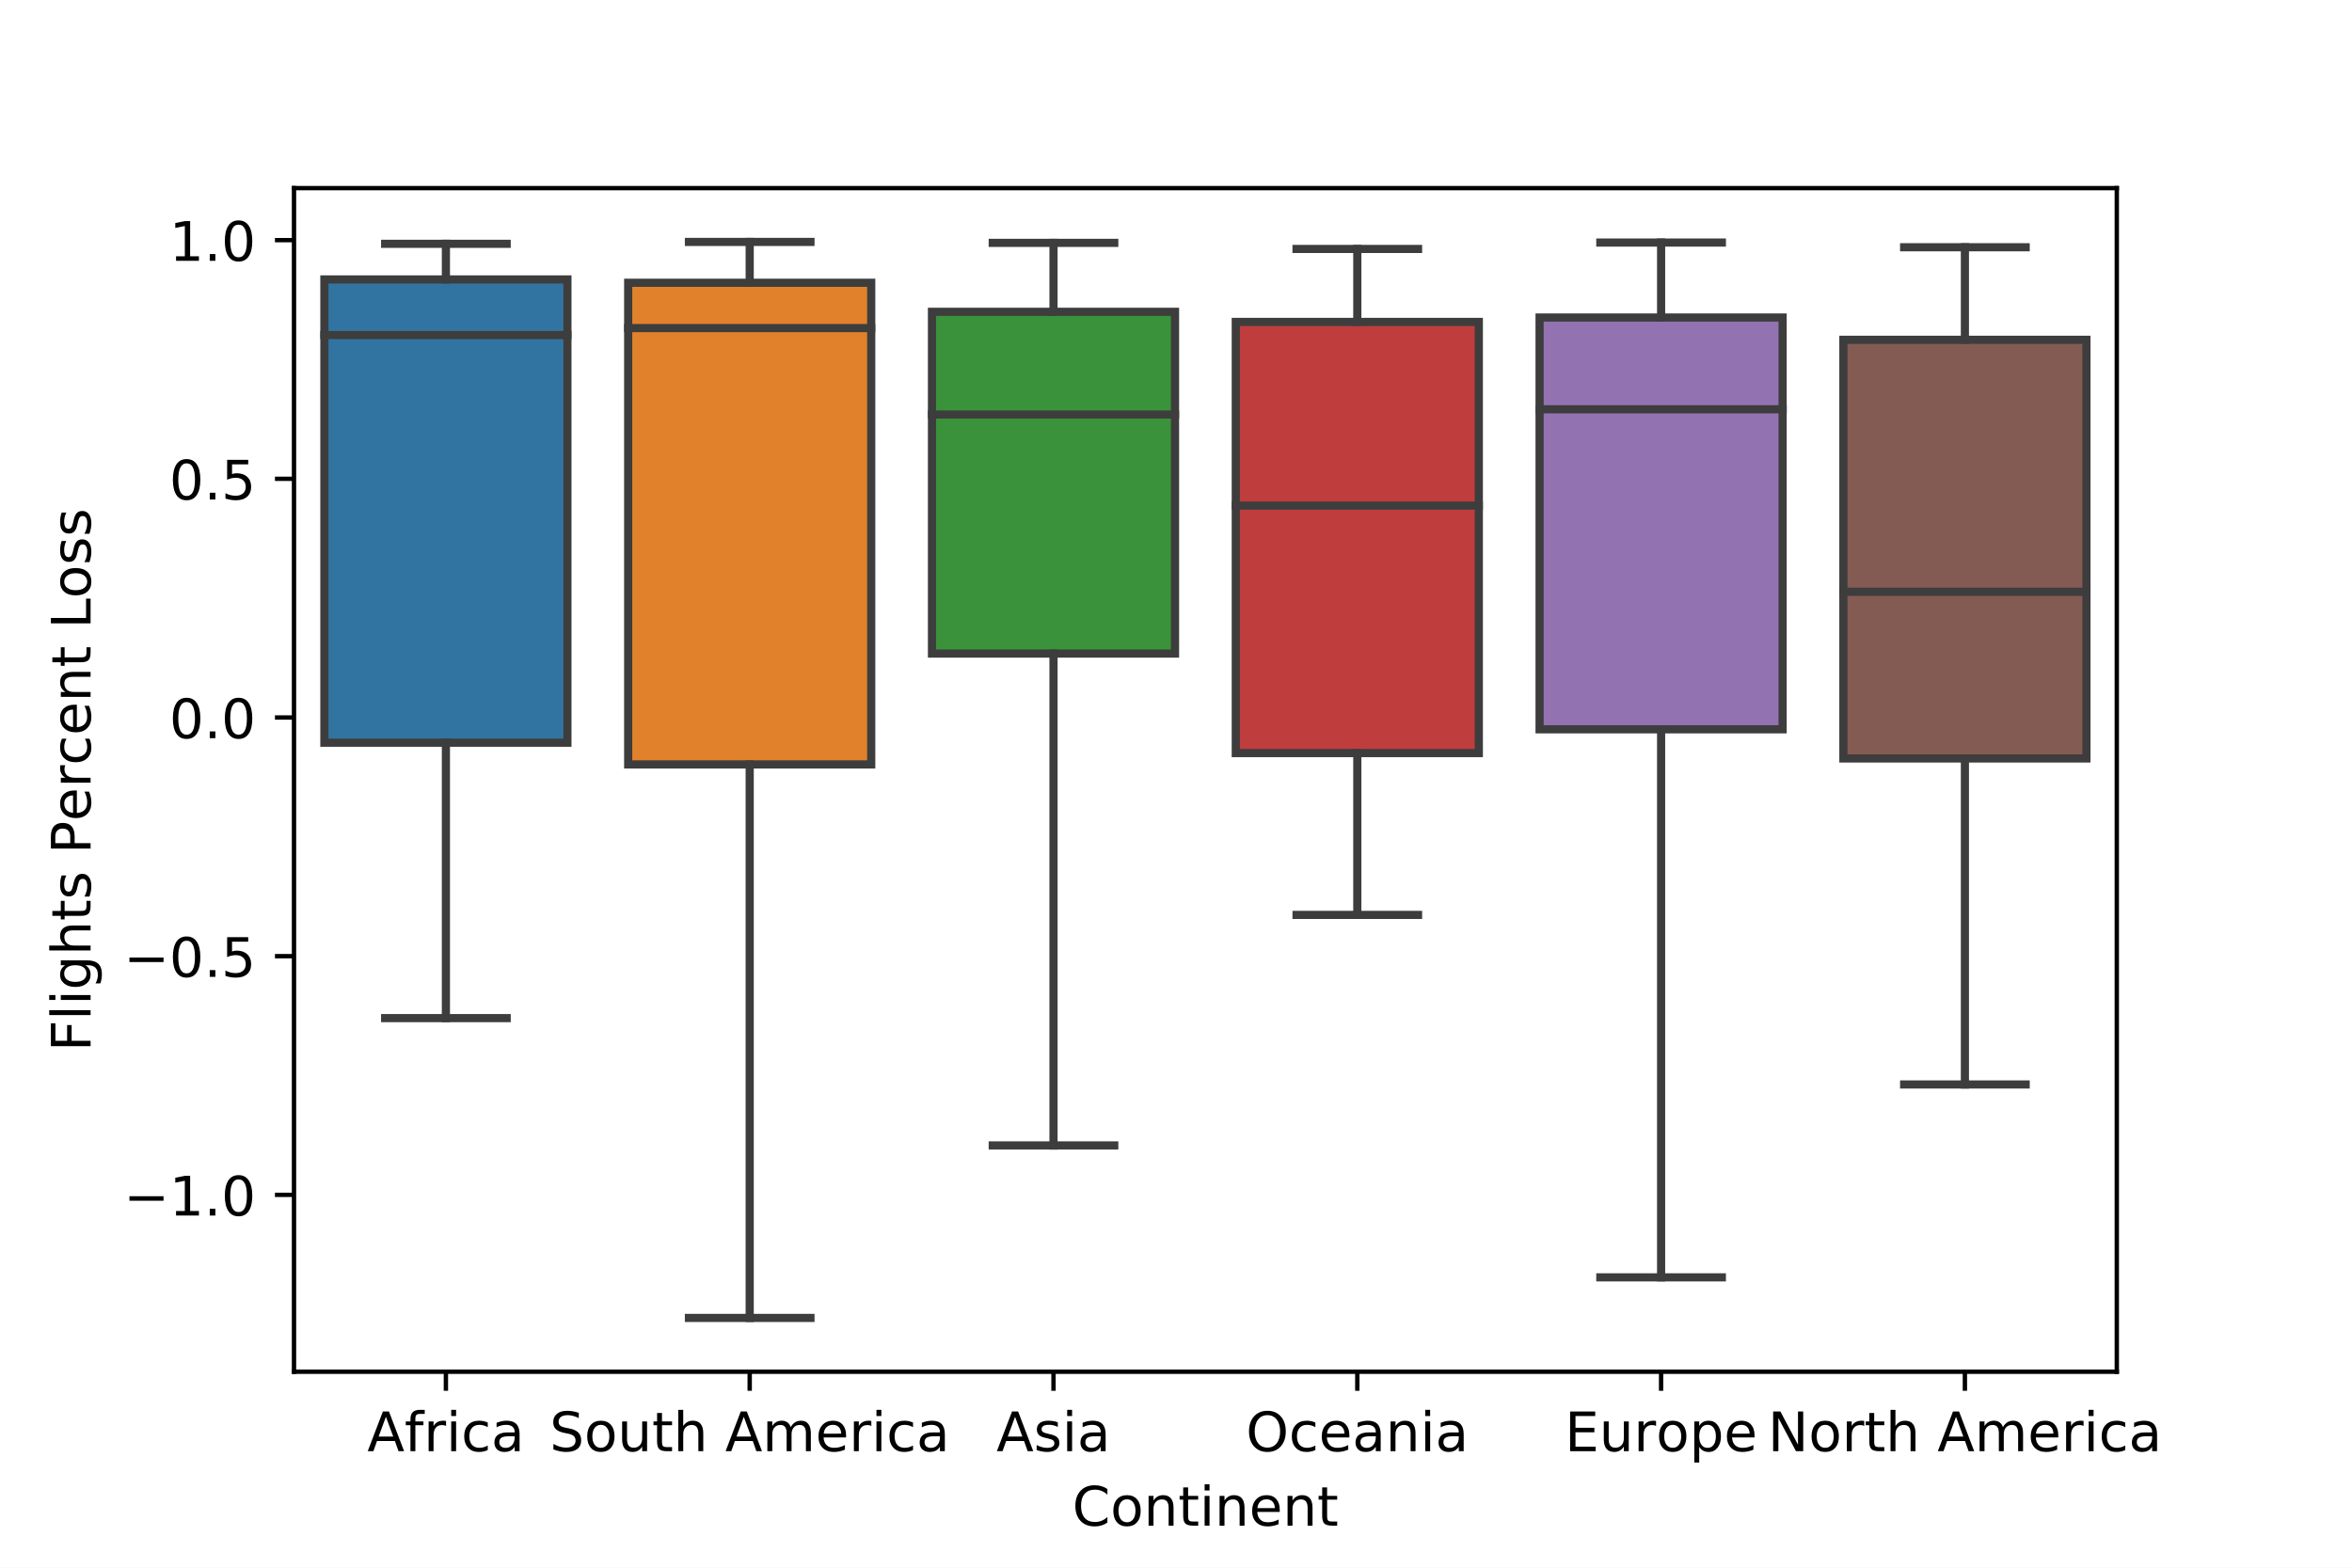
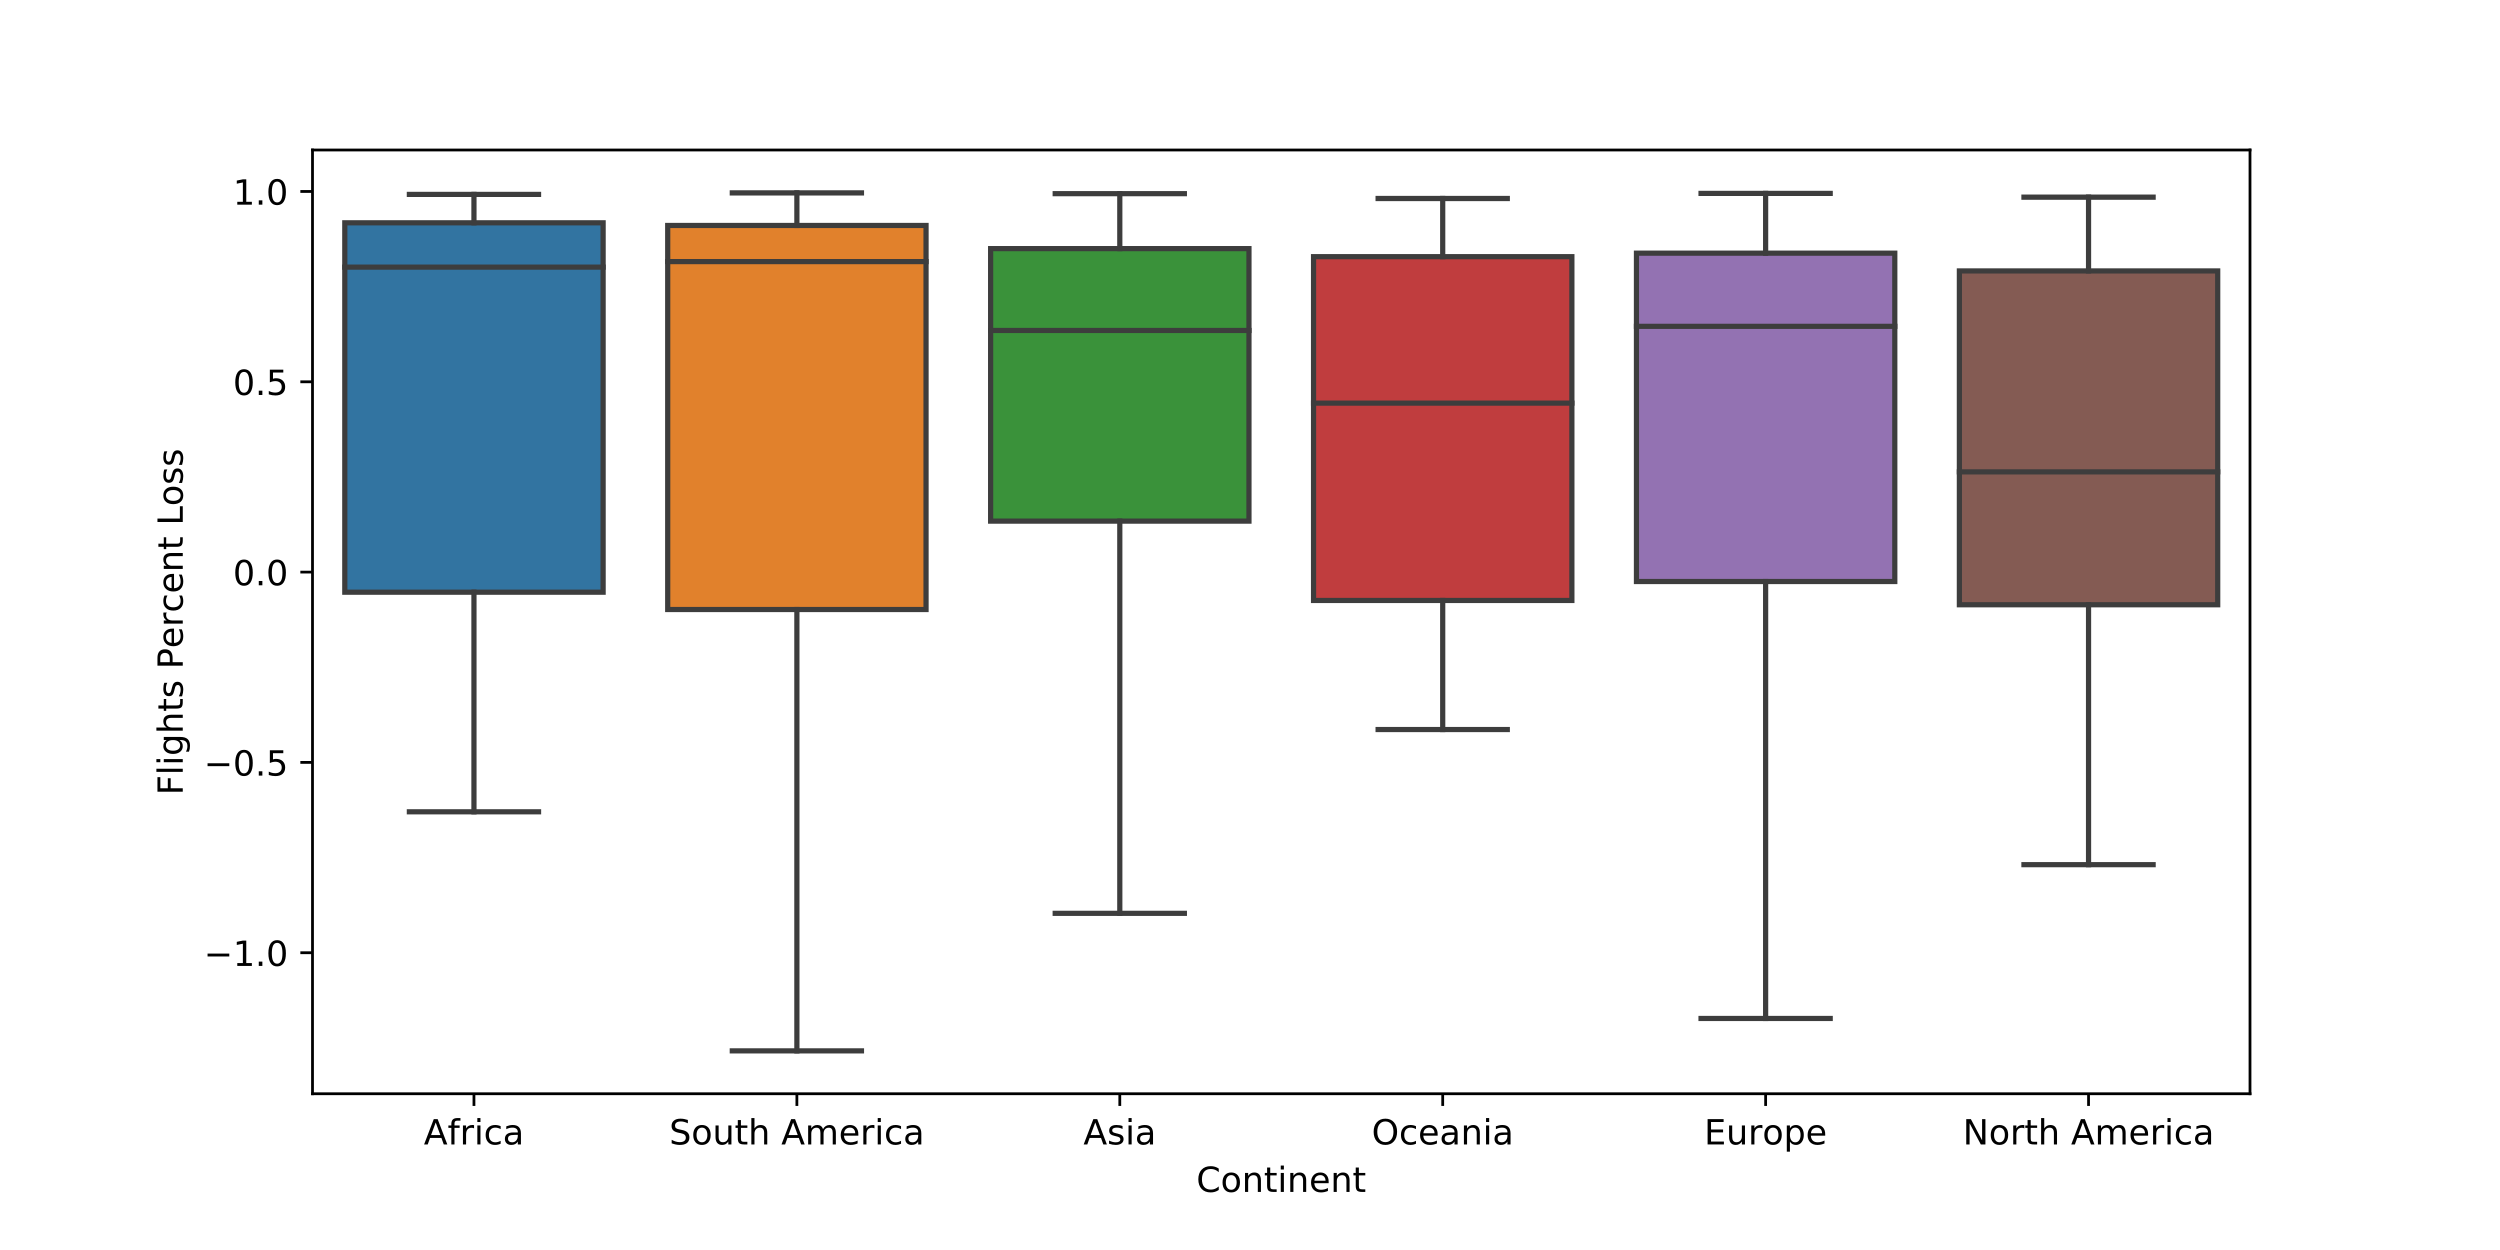
- <svg xmlns="http://www.w3.org/2000/svg" xmlns:xlink="http://www.w3.org/1999/xlink" height="288pt" version="1.1" viewBox="0 0 432 288" width="432pt">
+ <svg xmlns="http://www.w3.org/2000/svg" xmlns:xlink="http://www.w3.org/1999/xlink" height="360pt" version="1.1" viewBox="0 0 720 360" width="720pt">
  <defs>
    <style type="text/css">
*{stroke-linecap:butt;stroke-linejoin:round;}
  </style>
  </defs>
  <g id="figure_1">
    <g id="patch_1">
-       <path d="M 0 288  L 432 288  L 432 0  L 0 0  z " style="fill:#ffffff;" />
+       <path d="M 0 360  L 720 360  L 720 0  L 0 0  z " style="fill:#ffffff;" />
    </g>
    <g id="axes_1">
      <g id="patch_2">
-         <path d="M 54 252  L 388.8 252  L 388.8 34.56  L 54 34.56  z " style="fill:#ffffff;" />
+         <path d="M 90 315  L 648 315  L 648 43.2  L 90 43.2  z " style="fill:#ffffff;" />
      </g>
      <g id="patch_3">
-         <path clip-path="url(#p1cabce464f)" d="M 59.58 136.444  L 104.22 136.444  L 104.22 51.335  L 59.58 51.335  L 59.58 136.444  z " style="fill:#3274a1;stroke:#3d3d3d;stroke-linejoin:miter;stroke-width:1.5;" />
+         <path clip-path="url(#p21677645a9)" d="M 99.3 170.555  L 173.7 170.555  L 173.7 64.168  L 99.3 64.168  L 99.3 170.555  z " style="fill:#3274a1;stroke:#3d3d3d;stroke-linejoin:miter;stroke-width:1.5;" />
      </g>
      <g id="patch_4">
-         <path clip-path="url(#p1cabce464f)" d="M 115.38 140.431  L 160.02 140.431  L 160.02 51.947  L 115.38 51.947  L 115.38 140.431  z " style="fill:#e1812c;stroke:#3d3d3d;stroke-linejoin:miter;stroke-width:1.5;" />
+         <path clip-path="url(#p21677645a9)" d="M 192.3 175.539  L 266.7 175.539  L 266.7 64.934  L 192.3 64.934  L 192.3 175.539  z " style="fill:#e1812c;stroke:#3d3d3d;stroke-linejoin:miter;stroke-width:1.5;" />
      </g>
      <g id="patch_5">
-         <path clip-path="url(#p1cabce464f)" d="M 171.18 120.067  L 215.82 120.067  L 215.82 57.282  L 171.18 57.282  L 171.18 120.067  z " style="fill:#3a923a;stroke:#3d3d3d;stroke-linejoin:miter;stroke-width:1.5;" />
+         <path clip-path="url(#p21677645a9)" d="M 285.3 150.084  L 359.7 150.084  L 359.7 71.603  L 285.3 71.603  L 285.3 150.084  z " style="fill:#3a923a;stroke:#3d3d3d;stroke-linejoin:miter;stroke-width:1.5;" />
      </g>
      <g id="patch_6">
-         <path clip-path="url(#p1cabce464f)" d="M 226.98 138.348  L 271.62 138.348  L 271.62 59.139  L 226.98 59.139  L 226.98 138.348  z " style="fill:#c03d3e;stroke:#3d3d3d;stroke-linejoin:miter;stroke-width:1.5;" />
+         <path clip-path="url(#p21677645a9)" d="M 378.3 172.935  L 452.7 172.935  L 452.7 73.923  L 378.3 73.923  L 378.3 172.935  z " style="fill:#c03d3e;stroke:#3d3d3d;stroke-linejoin:miter;stroke-width:1.5;" />
      </g>
      <g id="patch_7">
-         <path clip-path="url(#p1cabce464f)" d="M 282.78 133.982  L 327.42 133.982  L 327.42 58.33  L 282.78 58.33  L 282.78 133.982  z " style="fill:#9372b2;stroke:#3d3d3d;stroke-linejoin:miter;stroke-width:1.5;" />
+         <path clip-path="url(#p21677645a9)" d="M 471.3 167.477  L 545.7 167.477  L 545.7 72.912  L 471.3 72.912  L 471.3 167.477  z " style="fill:#9372b2;stroke:#3d3d3d;stroke-linejoin:miter;stroke-width:1.5;" />
      </g>
      <g id="patch_8">
-         <path clip-path="url(#p1cabce464f)" d="M 338.58 139.338  L 383.22 139.338  L 383.22 62.423  L 338.58 62.423  L 338.58 139.338  z " style="fill:#845b53;stroke:#3d3d3d;stroke-linejoin:miter;stroke-width:1.5;" />
+         <path clip-path="url(#p21677645a9)" d="M 564.3 174.172  L 638.7 174.172  L 638.7 78.029  L 564.3 78.029  L 564.3 174.172  z " style="fill:#845b53;stroke:#3d3d3d;stroke-linejoin:miter;stroke-width:1.5;" />
      </g>
      <g id="matplotlib.axis_1">
        <g id="xtick_1">
          <g id="line2d_1">
            <defs>
-               <path d="M 0 0  L 0 3.5  " id="ma14ed6e8d5" style="stroke:#000000;stroke-width:0.8;" />
-             </defs>
-             <g>
-               <use style="stroke:#000000;stroke-width:0.8;" x="81.9" xlink:href="#ma14ed6e8d5" y="252" />
+               <path d="M 0 0  L 0 3.5  " id="m1f79783afd" style="stroke:#000000;stroke-width:0.8;" />
+             </defs>
+             <g>
+               <use style="stroke:#000000;stroke-width:0.8;" x="136.5" xlink:href="#m1f79783afd" y="315" />
            </g>
          </g>
          <g id="text_1">
            <defs>
              <path d="M 34.188 63.188  L 20.797 26.906  L 47.609 26.906  z M 28.609 72.906  L 39.797 72.906  L 67.578 0  L 57.328 0  L 50.688 18.703  L 17.828 18.703  L 11.188 0  L 0.781 0  z " id="DejaVuSans-65" />
              <path d="M 37.109 75.984  L 37.109 68.5  L 28.516 68.5  Q 23.688 68.5 21.797 66.547  Q 19.922 64.594 19.922 59.516  L 19.922 54.688  L 34.719 54.688  L 34.719 47.703  L 19.922 47.703  L 19.922 0  L 10.891 0  L 10.891 47.703  L 2.297 47.703  L 2.297 54.688  L 10.891 54.688  L 10.891 58.5  Q 10.891 67.625 15.141 71.797  Q 19.391 75.984 28.609 75.984  z " id="DejaVuSans-102" />
              <path d="M 41.109 46.297  Q 39.594 47.172 37.812 47.578  Q 36.031 48 33.891 48  Q 26.266 48 22.188 43.047  Q 18.109 38.094 18.109 28.812  L 18.109 0  L 9.078 0  L 9.078 54.688  L 18.109 54.688  L 18.109 46.188  Q 20.953 51.172 25.484 53.578  Q 30.031 56 36.531 56  Q 37.453 56 38.578 55.875  Q 39.703 55.766 41.062 55.516  z " id="DejaVuSans-114" />
              <path d="M 9.422 54.688  L 18.406 54.688  L 18.406 0  L 9.422 0  z M 9.422 75.984  L 18.406 75.984  L 18.406 64.594  L 9.422 64.594  z " id="DejaVuSans-105" />
              <path d="M 48.781 52.594  L 48.781 44.188  Q 44.969 46.297 41.141 47.344  Q 37.312 48.391 33.406 48.391  Q 24.656 48.391 19.812 42.844  Q 14.984 37.312 14.984 27.297  Q 14.984 17.281 19.812 11.734  Q 24.656 6.203 33.406 6.203  Q 37.312 6.203 41.141 7.25  Q 44.969 8.297 48.781 10.406  L 48.781 2.094  Q 45.016 0.344 40.984 -0.531  Q 36.969 -1.422 32.422 -1.422  Q 20.062 -1.422 12.781 6.344  Q 5.516 14.109 5.516 27.297  Q 5.516 40.672 12.859 48.328  Q 20.219 56 33.016 56  Q 37.156 56 41.109 55.141  Q 45.062 54.297 48.781 52.594  z " id="DejaVuSans-99" />
              <path d="M 34.281 27.484  Q 23.391 27.484 19.188 25  Q 14.984 22.516 14.984 16.5  Q 14.984 11.719 18.141 8.906  Q 21.297 6.109 26.703 6.109  Q 34.188 6.109 38.703 11.406  Q 43.219 16.703 43.219 25.484  L 43.219 27.484  z M 52.203 31.203  L 52.203 0  L 43.219 0  L 43.219 8.297  Q 40.141 3.328 35.547 0.953  Q 30.953 -1.422 24.312 -1.422  Q 15.922 -1.422 10.953 3.297  Q 6 8.016 6 15.922  Q 6 25.141 12.172 29.828  Q 18.359 34.516 30.609 34.516  L 43.219 34.516  L 43.219 35.406  Q 43.219 41.609 39.141 45  Q 35.062 48.391 27.688 48.391  Q 23 48.391 18.547 47.266  Q 14.109 46.141 10.016 43.891  L 10.016 52.203  Q 14.938 54.109 19.578 55.047  Q 24.219 56 28.609 56  Q 40.484 56 46.344 49.844  Q 52.203 43.703 52.203 31.203  z " id="DejaVuSans-97" />
            </defs>
-             <g transform="translate(67.46406 266.5984)scale(0.1 -0.1)">
+             <g transform="translate(122.0641 329.5984)scale(0.1 -0.1)">
              <use xlink:href="#DejaVuSans-65" />
              <use x="68.361" xlink:href="#DejaVuSans-102" />
              <use x="103.566" xlink:href="#DejaVuSans-114" />
              <use x="144.68" xlink:href="#DejaVuSans-105" />
              <use x="172.463" xlink:href="#DejaVuSans-99" />
              <use x="227.443" xlink:href="#DejaVuSans-97" />
            </g>
          </g>
        </g>
        <g id="xtick_2">
          <g id="line2d_2">
            <g>
-               <use style="stroke:#000000;stroke-width:0.8;" x="137.7" xlink:href="#ma14ed6e8d5" y="252" />
+               <use style="stroke:#000000;stroke-width:0.8;" x="229.5" xlink:href="#m1f79783afd" y="315" />
            </g>
          </g>
          <g id="text_2">
            <defs>
              <path d="M 53.516 70.516  L 53.516 60.891  Q 47.906 63.578 42.922 64.891  Q 37.938 66.219 33.297 66.219  Q 25.25 66.219 20.875 63.094  Q 16.5 59.969 16.5 54.203  Q 16.5 49.359 19.406 46.891  Q 22.312 44.438 30.422 42.922  L 36.375 41.703  Q 47.406 39.594 52.656 34.297  Q 57.906 29 57.906 20.125  Q 57.906 9.516 50.797 4.047  Q 43.703 -1.422 29.984 -1.422  Q 24.812 -1.422 18.969 -0.25  Q 13.141 0.922 6.891 3.219  L 6.891 13.375  Q 12.891 10.016 18.656 8.297  Q 24.422 6.594 29.984 6.594  Q 38.422 6.594 43.016 9.906  Q 47.609 13.234 47.609 19.391  Q 47.609 24.75 44.312 27.781  Q 41.016 30.812 33.5 32.328  L 27.484 33.5  Q 16.453 35.688 11.516 40.375  Q 6.594 45.062 6.594 53.422  Q 6.594 63.094 13.406 68.656  Q 20.219 74.219 32.172 74.219  Q 37.312 74.219 42.625 73.281  Q 47.953 72.359 53.516 70.516  z " id="DejaVuSans-83" />
              <path d="M 30.609 48.391  Q 23.391 48.391 19.188 42.75  Q 14.984 37.109 14.984 27.297  Q 14.984 17.484 19.156 11.844  Q 23.344 6.203 30.609 6.203  Q 37.797 6.203 41.984 11.859  Q 46.188 17.531 46.188 27.297  Q 46.188 37.016 41.984 42.703  Q 37.797 48.391 30.609 48.391  z M 30.609 56  Q 42.328 56 49.016 48.375  Q 55.719 40.766 55.719 27.297  Q 55.719 13.875 49.016 6.219  Q 42.328 -1.422 30.609 -1.422  Q 18.844 -1.422 12.172 6.219  Q 5.516 13.875 5.516 27.297  Q 5.516 40.766 12.172 48.375  Q 18.844 56 30.609 56  z " id="DejaVuSans-111" />
              <path d="M 8.5 21.578  L 8.5 54.688  L 17.484 54.688  L 17.484 21.922  Q 17.484 14.156 20.5 10.266  Q 23.531 6.391 29.594 6.391  Q 36.859 6.391 41.078 11.031  Q 45.312 15.672 45.312 23.688  L 45.312 54.688  L 54.297 54.688  L 54.297 0  L 45.312 0  L 45.312 8.406  Q 42.047 3.422 37.719 1  Q 33.406 -1.422 27.688 -1.422  Q 18.266 -1.422 13.375 4.438  Q 8.5 10.297 8.5 21.578  z M 31.109 56  z " id="DejaVuSans-117" />
              <path d="M 18.312 70.219  L 18.312 54.688  L 36.812 54.688  L 36.812 47.703  L 18.312 47.703  L 18.312 18.016  Q 18.312 11.328 20.141 9.422  Q 21.969 7.516 27.594 7.516  L 36.812 7.516  L 36.812 0  L 27.594 0  Q 17.188 0 13.234 3.875  Q 9.281 7.766 9.281 18.016  L 9.281 47.703  L 2.688 47.703  L 2.688 54.688  L 9.281 54.688  L 9.281 70.219  z " id="DejaVuSans-116" />
              <path d="M 54.891 33.016  L 54.891 0  L 45.906 0  L 45.906 32.719  Q 45.906 40.484 42.875 44.328  Q 39.844 48.188 33.797 48.188  Q 26.516 48.188 22.312 43.547  Q 18.109 38.922 18.109 30.906  L 18.109 0  L 9.078 0  L 9.078 75.984  L 18.109 75.984  L 18.109 46.188  Q 21.344 51.125 25.703 53.562  Q 30.078 56 35.797 56  Q 45.219 56 50.047 50.172  Q 54.891 44.344 54.891 33.016  z " id="DejaVuSans-104" />
              <path id="DejaVuSans-32" />
              <path d="M 52 44.188  Q 55.375 50.25 60.062 53.125  Q 64.75 56 71.094 56  Q 79.641 56 84.281 50.016  Q 88.922 44.047 88.922 33.016  L 88.922 0  L 79.891 0  L 79.891 32.719  Q 79.891 40.578 77.094 44.375  Q 74.312 48.188 68.609 48.188  Q 61.625 48.188 57.562 43.547  Q 53.516 38.922 53.516 30.906  L 53.516 0  L 44.484 0  L 44.484 32.719  Q 44.484 40.625 41.703 44.406  Q 38.922 48.188 33.109 48.188  Q 26.219 48.188 22.156 43.531  Q 18.109 38.875 18.109 30.906  L 18.109 0  L 9.078 0  L 9.078 54.688  L 18.109 54.688  L 18.109 46.188  Q 21.188 51.219 25.484 53.609  Q 29.781 56 35.688 56  Q 41.656 56 45.828 52.969  Q 50 49.953 52 44.188  z " id="DejaVuSans-109" />
              <path d="M 56.203 29.594  L 56.203 25.203  L 14.891 25.203  Q 15.484 15.922 20.484 11.062  Q 25.484 6.203 34.422 6.203  Q 39.594 6.203 44.453 7.469  Q 49.312 8.734 54.109 11.281  L 54.109 2.781  Q 49.266 0.734 44.188 -0.344  Q 39.109 -1.422 33.891 -1.422  Q 20.797 -1.422 13.156 6.188  Q 5.516 13.812 5.516 26.812  Q 5.516 40.234 12.766 48.109  Q 20.016 56 32.328 56  Q 43.359 56 49.781 48.891  Q 56.203 41.797 56.203 29.594  z M 47.219 32.234  Q 47.125 39.594 43.094 43.984  Q 39.062 48.391 32.422 48.391  Q 24.906 48.391 20.391 44.141  Q 15.875 39.891 15.188 32.172  z " id="DejaVuSans-101" />
            </defs>
-             <g transform="translate(100.9547 266.5984)scale(0.1 -0.1)">
+             <g transform="translate(192.7547 329.5984)scale(0.1 -0.1)">
              <use xlink:href="#DejaVuSans-83" />
              <use x="63.477" xlink:href="#DejaVuSans-111" />
              <use x="124.658" xlink:href="#DejaVuSans-117" />
              <use x="188.037" xlink:href="#DejaVuSans-116" />
              <use x="227.246" xlink:href="#DejaVuSans-104" />
              <use x="290.625" xlink:href="#DejaVuSans-32" />
              <use x="322.412" xlink:href="#DejaVuSans-65" />
              <use x="390.82" xlink:href="#DejaVuSans-109" />
              <use x="488.232" xlink:href="#DejaVuSans-101" />
              <use x="549.756" xlink:href="#DejaVuSans-114" />
              <use x="590.869" xlink:href="#DejaVuSans-105" />
              <use x="618.652" xlink:href="#DejaVuSans-99" />
              <use x="673.633" xlink:href="#DejaVuSans-97" />
            </g>
          </g>
        </g>
        <g id="xtick_3">
          <g id="line2d_3">
            <g>
-               <use style="stroke:#000000;stroke-width:0.8;" x="193.5" xlink:href="#ma14ed6e8d5" y="252" />
+               <use style="stroke:#000000;stroke-width:0.8;" x="322.5" xlink:href="#m1f79783afd" y="315" />
            </g>
          </g>
          <g id="text_3">
            <defs>
              <path d="M 44.281 53.078  L 44.281 44.578  Q 40.484 46.531 36.375 47.5  Q 32.281 48.484 27.875 48.484  Q 21.188 48.484 17.844 46.438  Q 14.5 44.391 14.5 40.281  Q 14.5 37.156 16.891 35.375  Q 19.281 33.594 26.516 31.984  L 29.594 31.297  Q 39.156 29.25 43.188 25.516  Q 47.219 21.781 47.219 15.094  Q 47.219 7.469 41.188 3.016  Q 35.156 -1.422 24.609 -1.422  Q 20.219 -1.422 15.453 -0.562  Q 10.688 0.297 5.422 2  L 5.422 11.281  Q 10.406 8.688 15.234 7.391  Q 20.062 6.109 24.812 6.109  Q 31.156 6.109 34.562 8.281  Q 37.984 10.453 37.984 14.406  Q 37.984 18.062 35.516 20.016  Q 33.062 21.969 24.703 23.781  L 21.578 24.516  Q 13.234 26.266 9.516 29.906  Q 5.812 33.547 5.812 39.891  Q 5.812 47.609 11.281 51.797  Q 16.75 56 26.812 56  Q 31.781 56 36.172 55.266  Q 40.578 54.547 44.281 53.078  z " id="DejaVuSans-115" />
            </defs>
-             <g transform="translate(183.0219 266.5984)scale(0.1 -0.1)">
+             <g transform="translate(312.0219 329.5984)scale(0.1 -0.1)">
              <use xlink:href="#DejaVuSans-65" />
              <use x="68.408" xlink:href="#DejaVuSans-115" />
              <use x="120.508" xlink:href="#DejaVuSans-105" />
              <use x="148.291" xlink:href="#DejaVuSans-97" />
            </g>
          </g>
        </g>
        <g id="xtick_4">
          <g id="line2d_4">
            <g>
-               <use style="stroke:#000000;stroke-width:0.8;" x="249.3" xlink:href="#ma14ed6e8d5" y="252" />
+               <use style="stroke:#000000;stroke-width:0.8;" x="415.5" xlink:href="#m1f79783afd" y="315" />
            </g>
          </g>
          <g id="text_4">
            <defs>
              <path d="M 39.406 66.219  Q 28.656 66.219 22.328 58.203  Q 16.016 50.203 16.016 36.375  Q 16.016 22.609 22.328 14.594  Q 28.656 6.594 39.406 6.594  Q 50.141 6.594 56.422 14.594  Q 62.703 22.609 62.703 36.375  Q 62.703 50.203 56.422 58.203  Q 50.141 66.219 39.406 66.219  z M 39.406 74.219  Q 54.734 74.219 63.906 63.938  Q 73.094 53.656 73.094 36.375  Q 73.094 19.141 63.906 8.859  Q 54.734 -1.422 39.406 -1.422  Q 24.031 -1.422 14.812 8.828  Q 5.609 19.094 5.609 36.375  Q 5.609 53.656 14.812 63.938  Q 24.031 74.219 39.406 74.219  z " id="DejaVuSans-79" />
              <path d="M 54.891 33.016  L 54.891 0  L 45.906 0  L 45.906 32.719  Q 45.906 40.484 42.875 44.328  Q 39.844 48.188 33.797 48.188  Q 26.516 48.188 22.312 43.547  Q 18.109 38.922 18.109 30.906  L 18.109 0  L 9.078 0  L 9.078 54.688  L 18.109 54.688  L 18.109 46.188  Q 21.344 51.125 25.703 53.562  Q 30.078 56 35.797 56  Q 45.219 56 50.047 50.172  Q 54.891 44.344 54.891 33.016  z " id="DejaVuSans-110" />
            </defs>
-             <g transform="translate(228.8523 266.5984)scale(0.1 -0.1)">
+             <g transform="translate(395.0523 329.5984)scale(0.1 -0.1)">
              <use xlink:href="#DejaVuSans-79" />
              <use x="78.711" xlink:href="#DejaVuSans-99" />
              <use x="133.691" xlink:href="#DejaVuSans-101" />
              <use x="195.215" xlink:href="#DejaVuSans-97" />
              <use x="256.494" xlink:href="#DejaVuSans-110" />
              <use x="319.873" xlink:href="#DejaVuSans-105" />
              <use x="347.656" xlink:href="#DejaVuSans-97" />
            </g>
          </g>
        </g>
        <g id="xtick_5">
          <g id="line2d_5">
            <g>
-               <use style="stroke:#000000;stroke-width:0.8;" x="305.1" xlink:href="#ma14ed6e8d5" y="252" />
+               <use style="stroke:#000000;stroke-width:0.8;" x="508.5" xlink:href="#m1f79783afd" y="315" />
            </g>
          </g>
          <g id="text_5">
            <defs>
              <path d="M 9.812 72.906  L 55.906 72.906  L 55.906 64.594  L 19.672 64.594  L 19.672 43.016  L 54.391 43.016  L 54.391 34.719  L 19.672 34.719  L 19.672 8.297  L 56.781 8.297  L 56.781 0  L 9.812 0  z " id="DejaVuSans-69" />
              <path d="M 18.109 8.203  L 18.109 -20.797  L 9.078 -20.797  L 9.078 54.688  L 18.109 54.688  L 18.109 46.391  Q 20.953 51.266 25.266 53.625  Q 29.594 56 35.594 56  Q 45.562 56 51.781 48.094  Q 58.016 40.188 58.016 27.297  Q 58.016 14.406 51.781 6.484  Q 45.562 -1.422 35.594 -1.422  Q 29.594 -1.422 25.266 0.953  Q 20.953 3.328 18.109 8.203  z M 48.688 27.297  Q 48.688 37.203 44.609 42.844  Q 40.531 48.484 33.406 48.484  Q 26.266 48.484 22.188 42.844  Q 18.109 37.203 18.109 27.297  Q 18.109 17.391 22.188 11.75  Q 26.266 6.109 33.406 6.109  Q 40.531 6.109 44.609 11.75  Q 48.688 17.391 48.688 27.297  z " id="DejaVuSans-112" />
            </defs>
-             <g transform="translate(287.4078 266.5984)scale(0.1 -0.1)">
+             <g transform="translate(490.8078 329.5984)scale(0.1 -0.1)">
              <use xlink:href="#DejaVuSans-69" />
              <use x="63.184" xlink:href="#DejaVuSans-117" />
              <use x="126.562" xlink:href="#DejaVuSans-114" />
              <use x="167.645" xlink:href="#DejaVuSans-111" />
              <use x="228.826" xlink:href="#DejaVuSans-112" />
              <use x="292.303" xlink:href="#DejaVuSans-101" />
            </g>
          </g>
        </g>
        <g id="xtick_6">
          <g id="line2d_6">
            <g>
-               <use style="stroke:#000000;stroke-width:0.8;" x="360.9" xlink:href="#ma14ed6e8d5" y="252" />
+               <use style="stroke:#000000;stroke-width:0.8;" x="601.5" xlink:href="#m1f79783afd" y="315" />
            </g>
          </g>
          <g id="text_6">
            <defs>
              <path d="M 9.812 72.906  L 23.094 72.906  L 55.422 11.922  L 55.422 72.906  L 64.984 72.906  L 64.984 0  L 51.703 0  L 19.391 60.984  L 19.391 0  L 9.812 0  z " id="DejaVuSans-78" />
            </defs>
-             <g transform="translate(324.7016 266.5984)scale(0.1 -0.1)">
+             <g transform="translate(565.3016 329.5984)scale(0.1 -0.1)">
              <use xlink:href="#DejaVuSans-78" />
              <use x="74.805" xlink:href="#DejaVuSans-111" />
              <use x="135.986" xlink:href="#DejaVuSans-114" />
              <use x="177.1" xlink:href="#DejaVuSans-116" />
              <use x="216.309" xlink:href="#DejaVuSans-104" />
              <use x="279.688" xlink:href="#DejaVuSans-32" />
              <use x="311.475" xlink:href="#DejaVuSans-65" />
              <use x="379.883" xlink:href="#DejaVuSans-109" />
              <use x="477.295" xlink:href="#DejaVuSans-101" />
              <use x="538.818" xlink:href="#DejaVuSans-114" />
              <use x="579.932" xlink:href="#DejaVuSans-105" />
              <use x="607.715" xlink:href="#DejaVuSans-99" />
              <use x="662.695" xlink:href="#DejaVuSans-97" />
            </g>
          </g>
        </g>
        <g id="text_7">
          <defs>
            <path d="M 64.406 67.281  L 64.406 56.891  Q 59.422 61.531 53.781 63.812  Q 48.141 66.109 41.797 66.109  Q 29.297 66.109 22.656 58.469  Q 16.016 50.828 16.016 36.375  Q 16.016 21.969 22.656 14.328  Q 29.297 6.688 41.797 6.688  Q 48.141 6.688 53.781 8.984  Q 59.422 11.281 64.406 15.922  L 64.406 5.609  Q 59.234 2.094 53.438 0.328  Q 47.656 -1.422 41.219 -1.422  Q 24.656 -1.422 15.125 8.703  Q 5.609 18.844 5.609 36.375  Q 5.609 53.953 15.125 64.078  Q 24.656 74.219 41.219 74.219  Q 47.75 74.219 53.531 72.484  Q 59.328 70.75 64.406 67.281  z " id="DejaVuSans-67" />
          </defs>
-           <g transform="translate(196.957 280.2766)scale(0.1 -0.1)">
+           <g transform="translate(344.557 343.2766)scale(0.1 -0.1)">
            <use xlink:href="#DejaVuSans-67" />
            <use x="69.824" xlink:href="#DejaVuSans-111" />
            <use x="131.006" xlink:href="#DejaVuSans-110" />
            <use x="194.385" xlink:href="#DejaVuSans-116" />
            <use x="233.594" xlink:href="#DejaVuSans-105" />
            <use x="261.377" xlink:href="#DejaVuSans-110" />
            <use x="324.756" xlink:href="#DejaVuSans-101" />
            <use x="386.279" xlink:href="#DejaVuSans-110" />
            <use x="449.658" xlink:href="#DejaVuSans-116" />
          </g>
        </g>
      </g>
      <g id="matplotlib.axis_2">
        <g id="ytick_1">
          <g id="line2d_7">
            <defs>
-               <path d="M 0 0  L -3.5 0  " id="mc5405dcab9" style="stroke:#000000;stroke-width:0.8;" />
-             </defs>
-             <g>
-               <use style="stroke:#000000;stroke-width:0.8;" x="54" xlink:href="#mc5405dcab9" y="219.508" />
+               <path d="M 0 0  L -3.5 0  " id="m49f11d1fde" style="stroke:#000000;stroke-width:0.8;" />
+             </defs>
+             <g>
+               <use style="stroke:#000000;stroke-width:0.8;" x="90" xlink:href="#m49f11d1fde" y="274.385" />
            </g>
          </g>
          <g id="text_8">
            <defs>
              <path d="M 10.594 35.5  L 73.188 35.5  L 73.188 27.203  L 10.594 27.203  z " id="DejaVuSans-8722" />
              <path d="M 12.406 8.297  L 28.516 8.297  L 28.516 63.922  L 10.984 60.406  L 10.984 69.391  L 28.422 72.906  L 38.281 72.906  L 38.281 8.297  L 54.391 8.297  L 54.391 0  L 12.406 0  z " id="DejaVuSans-49" />
              <path d="M 10.688 12.406  L 21 12.406  L 21 0  L 10.688 0  z " id="DejaVuSans-46" />
              <path d="M 31.781 66.406  Q 24.172 66.406 20.328 58.906  Q 16.5 51.422 16.5 36.375  Q 16.5 21.391 20.328 13.891  Q 24.172 6.391 31.781 6.391  Q 39.453 6.391 43.281 13.891  Q 47.125 21.391 47.125 36.375  Q 47.125 51.422 43.281 58.906  Q 39.453 66.406 31.781 66.406  z M 31.781 74.219  Q 44.047 74.219 50.516 64.516  Q 56.984 54.828 56.984 36.375  Q 56.984 17.969 50.516 8.266  Q 44.047 -1.422 31.781 -1.422  Q 19.531 -1.422 13.062 8.266  Q 6.594 17.969 6.594 36.375  Q 6.594 54.828 13.062 64.516  Q 19.531 74.219 31.781 74.219  z " id="DejaVuSans-48" />
            </defs>
-             <g transform="translate(22.71719 223.3071)scale(0.1 -0.1)">
+             <g transform="translate(58.71719 278.1841)scale(0.1 -0.1)">
              <use xlink:href="#DejaVuSans-8722" />
              <use x="83.789" xlink:href="#DejaVuSans-49" />
              <use x="147.412" xlink:href="#DejaVuSans-46" />
              <use x="179.199" xlink:href="#DejaVuSans-48" />
            </g>
          </g>
        </g>
        <g id="ytick_2">
          <g id="line2d_8">
            <g>
-               <use style="stroke:#000000;stroke-width:0.8;" x="54" xlink:href="#mc5405dcab9" y="175.659" />
+               <use style="stroke:#000000;stroke-width:0.8;" x="90" xlink:href="#m49f11d1fde" y="219.574" />
            </g>
          </g>
          <g id="text_9">
            <defs>
              <path d="M 10.797 72.906  L 49.516 72.906  L 49.516 64.594  L 19.828 64.594  L 19.828 46.734  Q 21.969 47.469 24.109 47.828  Q 26.266 48.188 28.422 48.188  Q 40.625 48.188 47.75 41.5  Q 54.891 34.812 54.891 23.391  Q 54.891 11.625 47.562 5.094  Q 40.234 -1.422 26.906 -1.422  Q 22.312 -1.422 17.547 -0.641  Q 12.797 0.141 7.719 1.703  L 7.719 11.625  Q 12.109 9.234 16.797 8.062  Q 21.484 6.891 26.703 6.891  Q 35.156 6.891 40.078 11.328  Q 45.016 15.766 45.016 23.391  Q 45.016 31 40.078 35.438  Q 35.156 39.891 26.703 39.891  Q 22.75 39.891 18.812 39.016  Q 14.891 38.141 10.797 36.281  z " id="DejaVuSans-53" />
            </defs>
-             <g transform="translate(22.71719 179.4585)scale(0.1 -0.1)">
+             <g transform="translate(58.71719 223.3733)scale(0.1 -0.1)">
              <use xlink:href="#DejaVuSans-8722" />
              <use x="83.789" xlink:href="#DejaVuSans-48" />
              <use x="147.412" xlink:href="#DejaVuSans-46" />
              <use x="179.199" xlink:href="#DejaVuSans-53" />
            </g>
          </g>
        </g>
        <g id="ytick_3">
          <g id="line2d_9">
            <g>
-               <use style="stroke:#000000;stroke-width:0.8;" x="54" xlink:href="#mc5405dcab9" y="131.811" />
+               <use style="stroke:#000000;stroke-width:0.8;" x="90" xlink:href="#m49f11d1fde" y="164.763" />
            </g>
          </g>
          <g id="text_10">
-             <g transform="translate(31.09688 135.6099)scale(0.1 -0.1)">
+             <g transform="translate(67.09687 168.5626)scale(0.1 -0.1)">
              <use xlink:href="#DejaVuSans-48" />
              <use x="63.623" xlink:href="#DejaVuSans-46" />
              <use x="95.41" xlink:href="#DejaVuSans-48" />
            </g>
          </g>
        </g>
        <g id="ytick_4">
          <g id="line2d_10">
            <g>
-               <use style="stroke:#000000;stroke-width:0.8;" x="54" xlink:href="#mc5405dcab9" y="87.962" />
+               <use style="stroke:#000000;stroke-width:0.8;" x="90" xlink:href="#m49f11d1fde" y="109.953" />
            </g>
          </g>
          <g id="text_11">
-             <g transform="translate(31.09688 91.76136)scale(0.1 -0.1)">
+             <g transform="translate(67.09687 113.7519)scale(0.1 -0.1)">
              <use xlink:href="#DejaVuSans-48" />
              <use x="63.623" xlink:href="#DejaVuSans-46" />
              <use x="95.41" xlink:href="#DejaVuSans-53" />
            </g>
          </g>
        </g>
        <g id="ytick_5">
          <g id="line2d_11">
            <g>
-               <use style="stroke:#000000;stroke-width:0.8;" x="54" xlink:href="#mc5405dcab9" y="44.114" />
+               <use style="stroke:#000000;stroke-width:0.8;" x="90" xlink:href="#m49f11d1fde" y="55.142" />
            </g>
          </g>
          <g id="text_12">
-             <g transform="translate(31.09688 47.91278)scale(0.1 -0.1)">
+             <g transform="translate(67.09687 58.94118)scale(0.1 -0.1)">
              <use xlink:href="#DejaVuSans-49" />
              <use x="63.623" xlink:href="#DejaVuSans-46" />
              <use x="95.41" xlink:href="#DejaVuSans-48" />
            </g>
          </g>
        </g>
        <g id="text_13">
          <defs>
            <path d="M 9.812 72.906  L 51.703 72.906  L 51.703 64.594  L 19.672 64.594  L 19.672 43.109  L 48.578 43.109  L 48.578 34.812  L 19.672 34.812  L 19.672 0  L 9.812 0  z " id="DejaVuSans-70" />
            <path d="M 9.422 75.984  L 18.406 75.984  L 18.406 0  L 9.422 0  z " id="DejaVuSans-108" />
            <path d="M 45.406 27.984  Q 45.406 37.75 41.375 43.109  Q 37.359 48.484 30.078 48.484  Q 22.859 48.484 18.828 43.109  Q 14.797 37.75 14.797 27.984  Q 14.797 18.266 18.828 12.891  Q 22.859 7.516 30.078 7.516  Q 37.359 7.516 41.375 12.891  Q 45.406 18.266 45.406 27.984  z M 54.391 6.781  Q 54.391 -7.172 48.188 -13.984  Q 42 -20.797 29.203 -20.797  Q 24.469 -20.797 20.266 -20.094  Q 16.062 -19.391 12.109 -17.922  L 12.109 -9.188  Q 16.062 -11.328 19.922 -12.344  Q 23.781 -13.375 27.781 -13.375  Q 36.625 -13.375 41.016 -8.766  Q 45.406 -4.156 45.406 5.172  L 45.406 9.625  Q 42.625 4.781 38.281 2.391  Q 33.938 0 27.875 0  Q 17.828 0 11.672 7.656  Q 5.516 15.328 5.516 27.984  Q 5.516 40.672 11.672 48.328  Q 17.828 56 27.875 56  Q 33.938 56 38.281 53.609  Q 42.625 51.219 45.406 46.391  L 45.406 54.688  L 54.391 54.688  z " id="DejaVuSans-103" />
            <path d="M 19.672 64.797  L 19.672 37.406  L 32.078 37.406  Q 38.969 37.406 42.719 40.969  Q 46.484 44.531 46.484 51.125  Q 46.484 57.672 42.719 61.234  Q 38.969 64.797 32.078 64.797  z M 9.812 72.906  L 32.078 72.906  Q 44.344 72.906 50.609 67.359  Q 56.891 61.812 56.891 51.125  Q 56.891 40.328 50.609 34.812  Q 44.344 29.297 32.078 29.297  L 19.672 29.297  L 19.672 0  L 9.812 0  z " id="DejaVuSans-80" />
            <path d="M 9.812 72.906  L 19.672 72.906  L 19.672 8.297  L 55.172 8.297  L 55.172 0  L 9.812 0  z " id="DejaVuSans-76" />
          </defs>
-           <g transform="translate(16.6375 193.1714)rotate(-90)scale(0.1 -0.1)">
+           <g transform="translate(52.6375 228.9914)rotate(-90)scale(0.1 -0.1)">
            <use xlink:href="#DejaVuSans-70" />
            <use x="57.52" xlink:href="#DejaVuSans-108" />
            <use x="85.303" xlink:href="#DejaVuSans-105" />
            <use x="113.086" xlink:href="#DejaVuSans-103" />
            <use x="176.562" xlink:href="#DejaVuSans-104" />
            <use x="239.941" xlink:href="#DejaVuSans-116" />
            <use x="279.15" xlink:href="#DejaVuSans-115" />
            <use x="331.25" xlink:href="#DejaVuSans-32" />
            <use x="363.037" xlink:href="#DejaVuSans-80" />
            <use x="423.293" xlink:href="#DejaVuSans-101" />
            <use x="484.816" xlink:href="#DejaVuSans-114" />
            <use x="525.898" xlink:href="#DejaVuSans-99" />
            <use x="580.879" xlink:href="#DejaVuSans-101" />
            <use x="642.402" xlink:href="#DejaVuSans-110" />
            <use x="705.781" xlink:href="#DejaVuSans-116" />
            <use x="744.99" xlink:href="#DejaVuSans-32" />
            <use x="776.777" xlink:href="#DejaVuSans-76" />
            <use x="832.475" xlink:href="#DejaVuSans-111" />
            <use x="893.656" xlink:href="#DejaVuSans-115" />
            <use x="945.756" xlink:href="#DejaVuSans-115" />
          </g>
        </g>
      </g>
      <g id="line2d_12">
-         <path clip-path="url(#p1cabce464f)" d="M 81.9 136.444  L 81.9 187.043  " style="fill:none;stroke:#3d3d3d;stroke-linecap:square;stroke-width:1.5;" />
+         <path clip-path="url(#p21677645a9)" d="M 136.5 170.555  L 136.5 233.804  " style="fill:none;stroke:#3d3d3d;stroke-linecap:square;stroke-width:1.5;" />
      </g>
      <g id="line2d_13">
-         <path clip-path="url(#p1cabce464f)" d="M 81.9 51.335  L 81.9 44.788  " style="fill:none;stroke:#3d3d3d;stroke-linecap:square;stroke-width:1.5;" />
+         <path clip-path="url(#p21677645a9)" d="M 136.5 64.168  L 136.5 55.985  " style="fill:none;stroke:#3d3d3d;stroke-linecap:square;stroke-width:1.5;" />
      </g>
      <g id="line2d_14">
-         <path clip-path="url(#p1cabce464f)" d="M 70.74 187.043  L 93.06 187.043  " style="fill:none;stroke:#3d3d3d;stroke-linecap:square;stroke-width:1.5;" />
+         <path clip-path="url(#p21677645a9)" d="M 117.9 233.804  L 155.1 233.804  " style="fill:none;stroke:#3d3d3d;stroke-linecap:square;stroke-width:1.5;" />
      </g>
      <g id="line2d_15">
-         <path clip-path="url(#p1cabce464f)" d="M 70.74 44.788  L 93.06 44.788  " style="fill:none;stroke:#3d3d3d;stroke-linecap:square;stroke-width:1.5;" />
+         <path clip-path="url(#p21677645a9)" d="M 117.9 55.985  L 155.1 55.985  " style="fill:none;stroke:#3d3d3d;stroke-linecap:square;stroke-width:1.5;" />
      </g>
      <g id="line2d_16">
-         <path clip-path="url(#p1cabce464f)" d="M 137.7 140.431  L 137.7 242.116  " style="fill:none;stroke:#3d3d3d;stroke-linecap:square;stroke-width:1.5;" />
+         <path clip-path="url(#p21677645a9)" d="M 229.5 175.539  L 229.5 302.645  " style="fill:none;stroke:#3d3d3d;stroke-linecap:square;stroke-width:1.5;" />
      </g>
      <g id="line2d_17">
-         <path clip-path="url(#p1cabce464f)" d="M 137.7 51.947  L 137.7 44.444  " style="fill:none;stroke:#3d3d3d;stroke-linecap:square;stroke-width:1.5;" />
+         <path clip-path="url(#p21677645a9)" d="M 229.5 64.934  L 229.5 55.555  " style="fill:none;stroke:#3d3d3d;stroke-linecap:square;stroke-width:1.5;" />
      </g>
      <g id="line2d_18">
-         <path clip-path="url(#p1cabce464f)" d="M 126.54 242.116  L 148.86 242.116  " style="fill:none;stroke:#3d3d3d;stroke-linecap:square;stroke-width:1.5;" />
+         <path clip-path="url(#p21677645a9)" d="M 210.9 302.645  L 248.1 302.645  " style="fill:none;stroke:#3d3d3d;stroke-linecap:square;stroke-width:1.5;" />
      </g>
      <g id="line2d_19">
-         <path clip-path="url(#p1cabce464f)" d="M 126.54 44.444  L 148.86 44.444  " style="fill:none;stroke:#3d3d3d;stroke-linecap:square;stroke-width:1.5;" />
+         <path clip-path="url(#p21677645a9)" d="M 210.9 55.555  L 248.1 55.555  " style="fill:none;stroke:#3d3d3d;stroke-linecap:square;stroke-width:1.5;" />
      </g>
      <g id="line2d_20">
-         <path clip-path="url(#p1cabce464f)" d="M 193.5 120.067  L 193.5 210.429  " style="fill:none;stroke:#3d3d3d;stroke-linecap:square;stroke-width:1.5;" />
+         <path clip-path="url(#p21677645a9)" d="M 322.5 150.084  L 322.5 263.036  " style="fill:none;stroke:#3d3d3d;stroke-linecap:square;stroke-width:1.5;" />
      </g>
      <g id="line2d_21">
-         <path clip-path="url(#p1cabce464f)" d="M 193.5 57.282  L 193.5 44.62  " style="fill:none;stroke:#3d3d3d;stroke-linecap:square;stroke-width:1.5;" />
+         <path clip-path="url(#p21677645a9)" d="M 322.5 71.603  L 322.5 55.775  " style="fill:none;stroke:#3d3d3d;stroke-linecap:square;stroke-width:1.5;" />
      </g>
      <g id="line2d_22">
-         <path clip-path="url(#p1cabce464f)" d="M 182.34 210.429  L 204.66 210.429  " style="fill:none;stroke:#3d3d3d;stroke-linecap:square;stroke-width:1.5;" />
+         <path clip-path="url(#p21677645a9)" d="M 303.9 263.036  L 341.1 263.036  " style="fill:none;stroke:#3d3d3d;stroke-linecap:square;stroke-width:1.5;" />
      </g>
      <g id="line2d_23">
-         <path clip-path="url(#p1cabce464f)" d="M 182.34 44.62  L 204.66 44.62  " style="fill:none;stroke:#3d3d3d;stroke-linecap:square;stroke-width:1.5;" />
+         <path clip-path="url(#p21677645a9)" d="M 303.9 55.775  L 341.1 55.775  " style="fill:none;stroke:#3d3d3d;stroke-linecap:square;stroke-width:1.5;" />
      </g>
      <g id="line2d_24">
-         <path clip-path="url(#p1cabce464f)" d="M 249.3 138.348  L 249.3 168.081  " style="fill:none;stroke:#3d3d3d;stroke-linecap:square;stroke-width:1.5;" />
+         <path clip-path="url(#p21677645a9)" d="M 415.5 172.935  L 415.5 210.102  " style="fill:none;stroke:#3d3d3d;stroke-linecap:square;stroke-width:1.5;" />
      </g>
      <g id="line2d_25">
-         <path clip-path="url(#p1cabce464f)" d="M 249.3 59.139  L 249.3 45.735  " style="fill:none;stroke:#3d3d3d;stroke-linecap:square;stroke-width:1.5;" />
+         <path clip-path="url(#p21677645a9)" d="M 415.5 73.923  L 415.5 57.169  " style="fill:none;stroke:#3d3d3d;stroke-linecap:square;stroke-width:1.5;" />
      </g>
      <g id="line2d_26">
-         <path clip-path="url(#p1cabce464f)" d="M 238.14 168.081  L 260.46 168.081  " style="fill:none;stroke:#3d3d3d;stroke-linecap:square;stroke-width:1.5;" />
+         <path clip-path="url(#p21677645a9)" d="M 396.9 210.102  L 434.1 210.102  " style="fill:none;stroke:#3d3d3d;stroke-linecap:square;stroke-width:1.5;" />
      </g>
      <g id="line2d_27">
-         <path clip-path="url(#p1cabce464f)" d="M 238.14 45.735  L 260.46 45.735  " style="fill:none;stroke:#3d3d3d;stroke-linecap:square;stroke-width:1.5;" />
+         <path clip-path="url(#p21677645a9)" d="M 396.9 57.169  L 434.1 57.169  " style="fill:none;stroke:#3d3d3d;stroke-linecap:square;stroke-width:1.5;" />
      </g>
      <g id="line2d_28">
-         <path clip-path="url(#p1cabce464f)" d="M 305.1 133.982  L 305.1 234.661  " style="fill:none;stroke:#3d3d3d;stroke-linecap:square;stroke-width:1.5;" />
+         <path clip-path="url(#p21677645a9)" d="M 508.5 167.477  L 508.5 293.326  " style="fill:none;stroke:#3d3d3d;stroke-linecap:square;stroke-width:1.5;" />
      </g>
      <g id="line2d_29">
-         <path clip-path="url(#p1cabce464f)" d="M 305.1 58.33  L 305.1 44.555  " style="fill:none;stroke:#3d3d3d;stroke-linecap:square;stroke-width:1.5;" />
+         <path clip-path="url(#p21677645a9)" d="M 508.5 72.912  L 508.5 55.694  " style="fill:none;stroke:#3d3d3d;stroke-linecap:square;stroke-width:1.5;" />
      </g>
      <g id="line2d_30">
-         <path clip-path="url(#p1cabce464f)" d="M 293.94 234.661  L 316.26 234.661  " style="fill:none;stroke:#3d3d3d;stroke-linecap:square;stroke-width:1.5;" />
+         <path clip-path="url(#p21677645a9)" d="M 489.9 293.326  L 527.1 293.326  " style="fill:none;stroke:#3d3d3d;stroke-linecap:square;stroke-width:1.5;" />
      </g>
      <g id="line2d_31">
-         <path clip-path="url(#p1cabce464f)" d="M 293.94 44.555  L 316.26 44.555  " style="fill:none;stroke:#3d3d3d;stroke-linecap:square;stroke-width:1.5;" />
+         <path clip-path="url(#p21677645a9)" d="M 489.9 55.694  L 527.1 55.694  " style="fill:none;stroke:#3d3d3d;stroke-linecap:square;stroke-width:1.5;" />
      </g>
      <g id="line2d_32">
-         <path clip-path="url(#p1cabce464f)" d="M 360.9 139.338  L 360.9 199.224  " style="fill:none;stroke:#3d3d3d;stroke-linecap:square;stroke-width:1.5;" />
+         <path clip-path="url(#p21677645a9)" d="M 601.5 174.172  L 601.5 249.03  " style="fill:none;stroke:#3d3d3d;stroke-linecap:square;stroke-width:1.5;" />
      </g>
      <g id="line2d_33">
-         <path clip-path="url(#p1cabce464f)" d="M 360.9 62.423  L 360.9 45.427  " style="fill:none;stroke:#3d3d3d;stroke-linecap:square;stroke-width:1.5;" />
+         <path clip-path="url(#p21677645a9)" d="M 601.5 78.029  L 601.5 56.784  " style="fill:none;stroke:#3d3d3d;stroke-linecap:square;stroke-width:1.5;" />
      </g>
      <g id="line2d_34">
-         <path clip-path="url(#p1cabce464f)" d="M 349.74 199.224  L 372.06 199.224  " style="fill:none;stroke:#3d3d3d;stroke-linecap:square;stroke-width:1.5;" />
+         <path clip-path="url(#p21677645a9)" d="M 582.9 249.03  L 620.1 249.03  " style="fill:none;stroke:#3d3d3d;stroke-linecap:square;stroke-width:1.5;" />
      </g>
      <g id="line2d_35">
-         <path clip-path="url(#p1cabce464f)" d="M 349.74 45.427  L 372.06 45.427  " style="fill:none;stroke:#3d3d3d;stroke-linecap:square;stroke-width:1.5;" />
+         <path clip-path="url(#p21677645a9)" d="M 582.9 56.784  L 620.1 56.784  " style="fill:none;stroke:#3d3d3d;stroke-linecap:square;stroke-width:1.5;" />
      </g>
      <g id="line2d_36">
-         <path clip-path="url(#p1cabce464f)" d="M 59.58 61.549  L 104.22 61.549  " style="fill:none;stroke:#3d3d3d;stroke-linecap:square;stroke-width:1.5;" />
+         <path clip-path="url(#p21677645a9)" d="M 99.3 76.937  L 173.7 76.937  " style="fill:none;stroke:#3d3d3d;stroke-linecap:square;stroke-width:1.5;" />
      </g>
      <g id="line2d_37">
-         <path clip-path="url(#p1cabce464f)" d="M 115.38 60.276  L 160.02 60.276  " style="fill:none;stroke:#3d3d3d;stroke-linecap:square;stroke-width:1.5;" />
+         <path clip-path="url(#p21677645a9)" d="M 192.3 75.345  L 266.7 75.345  " style="fill:none;stroke:#3d3d3d;stroke-linecap:square;stroke-width:1.5;" />
      </g>
      <g id="line2d_38">
-         <path clip-path="url(#p1cabce464f)" d="M 171.18 76.144  L 215.82 76.144  " style="fill:none;stroke:#3d3d3d;stroke-linecap:square;stroke-width:1.5;" />
+         <path clip-path="url(#p21677645a9)" d="M 285.3 95.18  L 359.7 95.18  " style="fill:none;stroke:#3d3d3d;stroke-linecap:square;stroke-width:1.5;" />
      </g>
      <g id="line2d_39">
-         <path clip-path="url(#p1cabce464f)" d="M 226.98 92.882  L 271.62 92.882  " style="fill:none;stroke:#3d3d3d;stroke-linecap:square;stroke-width:1.5;" />
+         <path clip-path="url(#p21677645a9)" d="M 378.3 116.102  L 452.7 116.102  " style="fill:none;stroke:#3d3d3d;stroke-linecap:square;stroke-width:1.5;" />
      </g>
      <g id="line2d_40">
-         <path clip-path="url(#p1cabce464f)" d="M 282.78 75.188  L 327.42 75.188  " style="fill:none;stroke:#3d3d3d;stroke-linecap:square;stroke-width:1.5;" />
+         <path clip-path="url(#p21677645a9)" d="M 471.3 93.985  L 545.7 93.985  " style="fill:none;stroke:#3d3d3d;stroke-linecap:square;stroke-width:1.5;" />
      </g>
      <g id="line2d_41">
-         <path clip-path="url(#p1cabce464f)" d="M 338.58 108.72  L 383.22 108.72  " style="fill:none;stroke:#3d3d3d;stroke-linecap:square;stroke-width:1.5;" />
+         <path clip-path="url(#p21677645a9)" d="M 564.3 135.9  L 638.7 135.9  " style="fill:none;stroke:#3d3d3d;stroke-linecap:square;stroke-width:1.5;" />
      </g>
      <g id="patch_9">
-         <path d="M 54 252  L 54 34.56  " style="fill:none;stroke:#000000;stroke-linecap:square;stroke-linejoin:miter;stroke-width:0.8;" />
+         <path d="M 90 315  L 90 43.2  " style="fill:none;stroke:#000000;stroke-linecap:square;stroke-linejoin:miter;stroke-width:0.8;" />
      </g>
      <g id="patch_10">
-         <path d="M 388.8 252  L 388.8 34.56  " style="fill:none;stroke:#000000;stroke-linecap:square;stroke-linejoin:miter;stroke-width:0.8;" />
+         <path d="M 648 315  L 648 43.2  " style="fill:none;stroke:#000000;stroke-linecap:square;stroke-linejoin:miter;stroke-width:0.8;" />
      </g>
      <g id="patch_11">
-         <path d="M 54 252  L 388.8 252  " style="fill:none;stroke:#000000;stroke-linecap:square;stroke-linejoin:miter;stroke-width:0.8;" />
+         <path d="M 90 315  L 648 315  " style="fill:none;stroke:#000000;stroke-linecap:square;stroke-linejoin:miter;stroke-width:0.8;" />
      </g>
      <g id="patch_12">
-         <path d="M 54 34.56  L 388.8 34.56  " style="fill:none;stroke:#000000;stroke-linecap:square;stroke-linejoin:miter;stroke-width:0.8;" />
+         <path d="M 90 43.2  L 648 43.2  " style="fill:none;stroke:#000000;stroke-linecap:square;stroke-linejoin:miter;stroke-width:0.8;" />
      </g>
    </g>
  </g>
  <defs>
-     <clipPath id="p1cabce464f">
-       <rect height="217.44" width="334.8" x="54" y="34.56" />
+     <clipPath id="p21677645a9">
+       <rect height="271.8" width="558" x="90" y="43.2" />
    </clipPath>
  </defs>
</svg>
